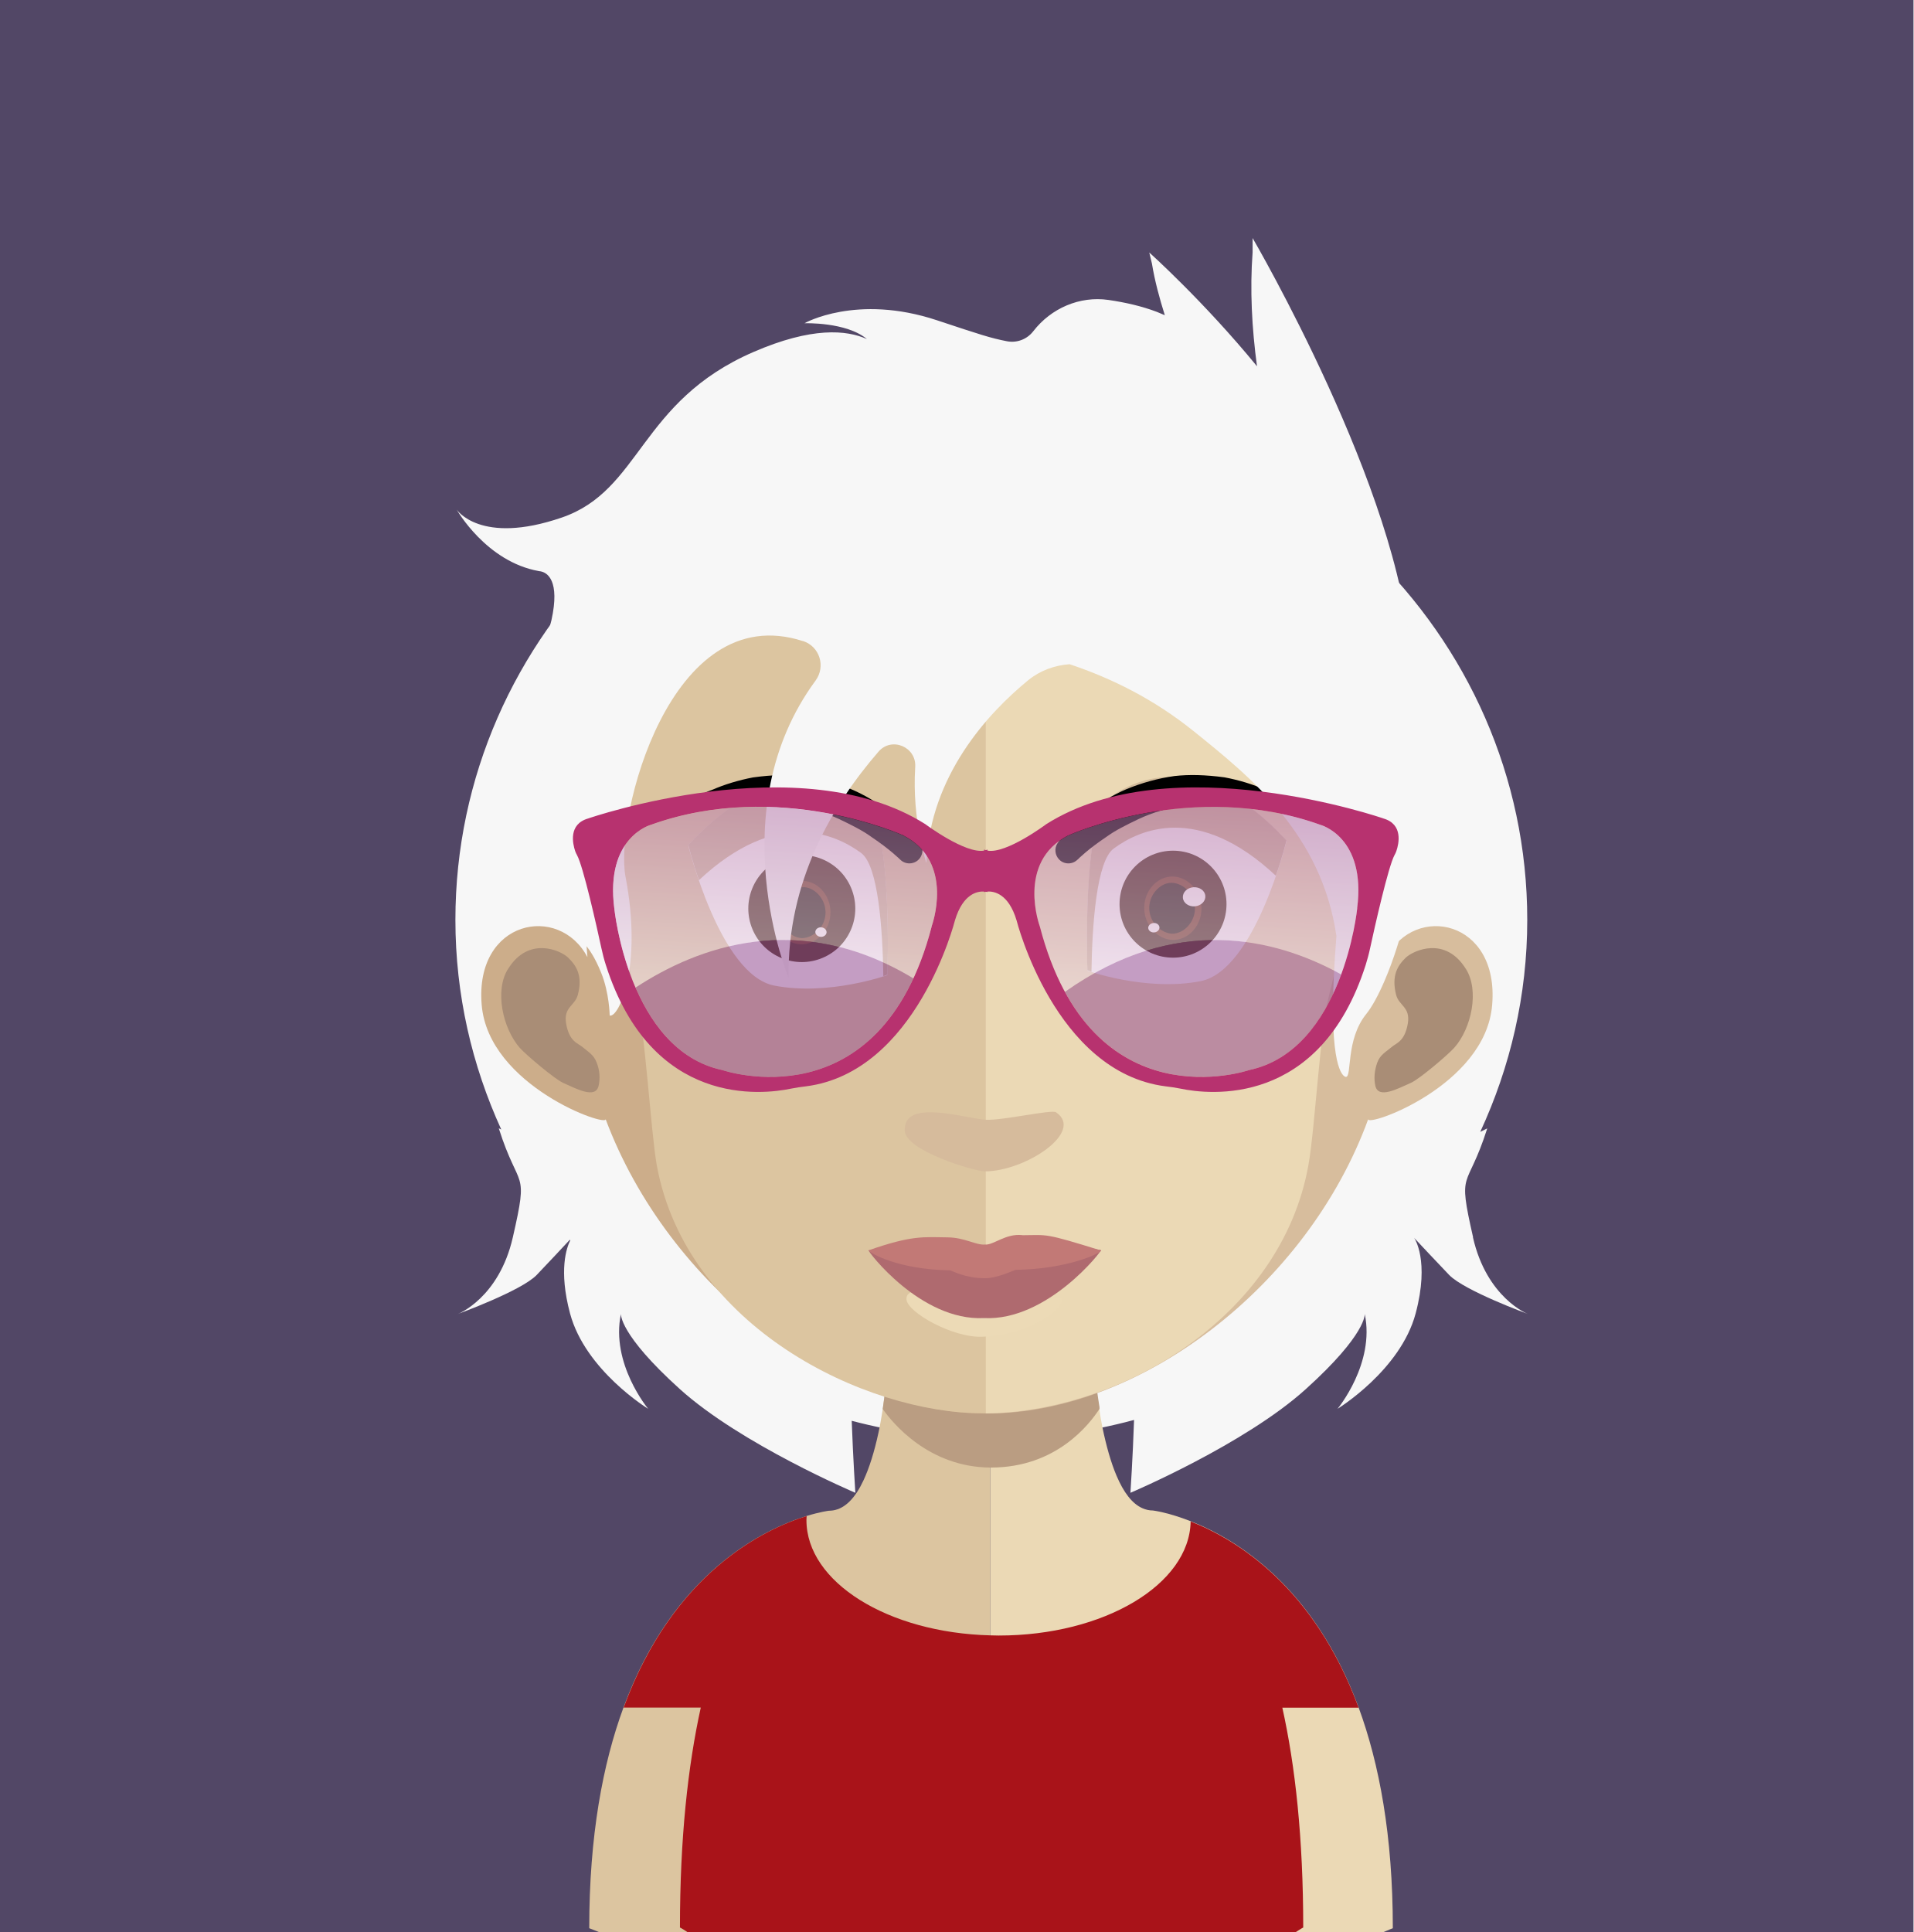
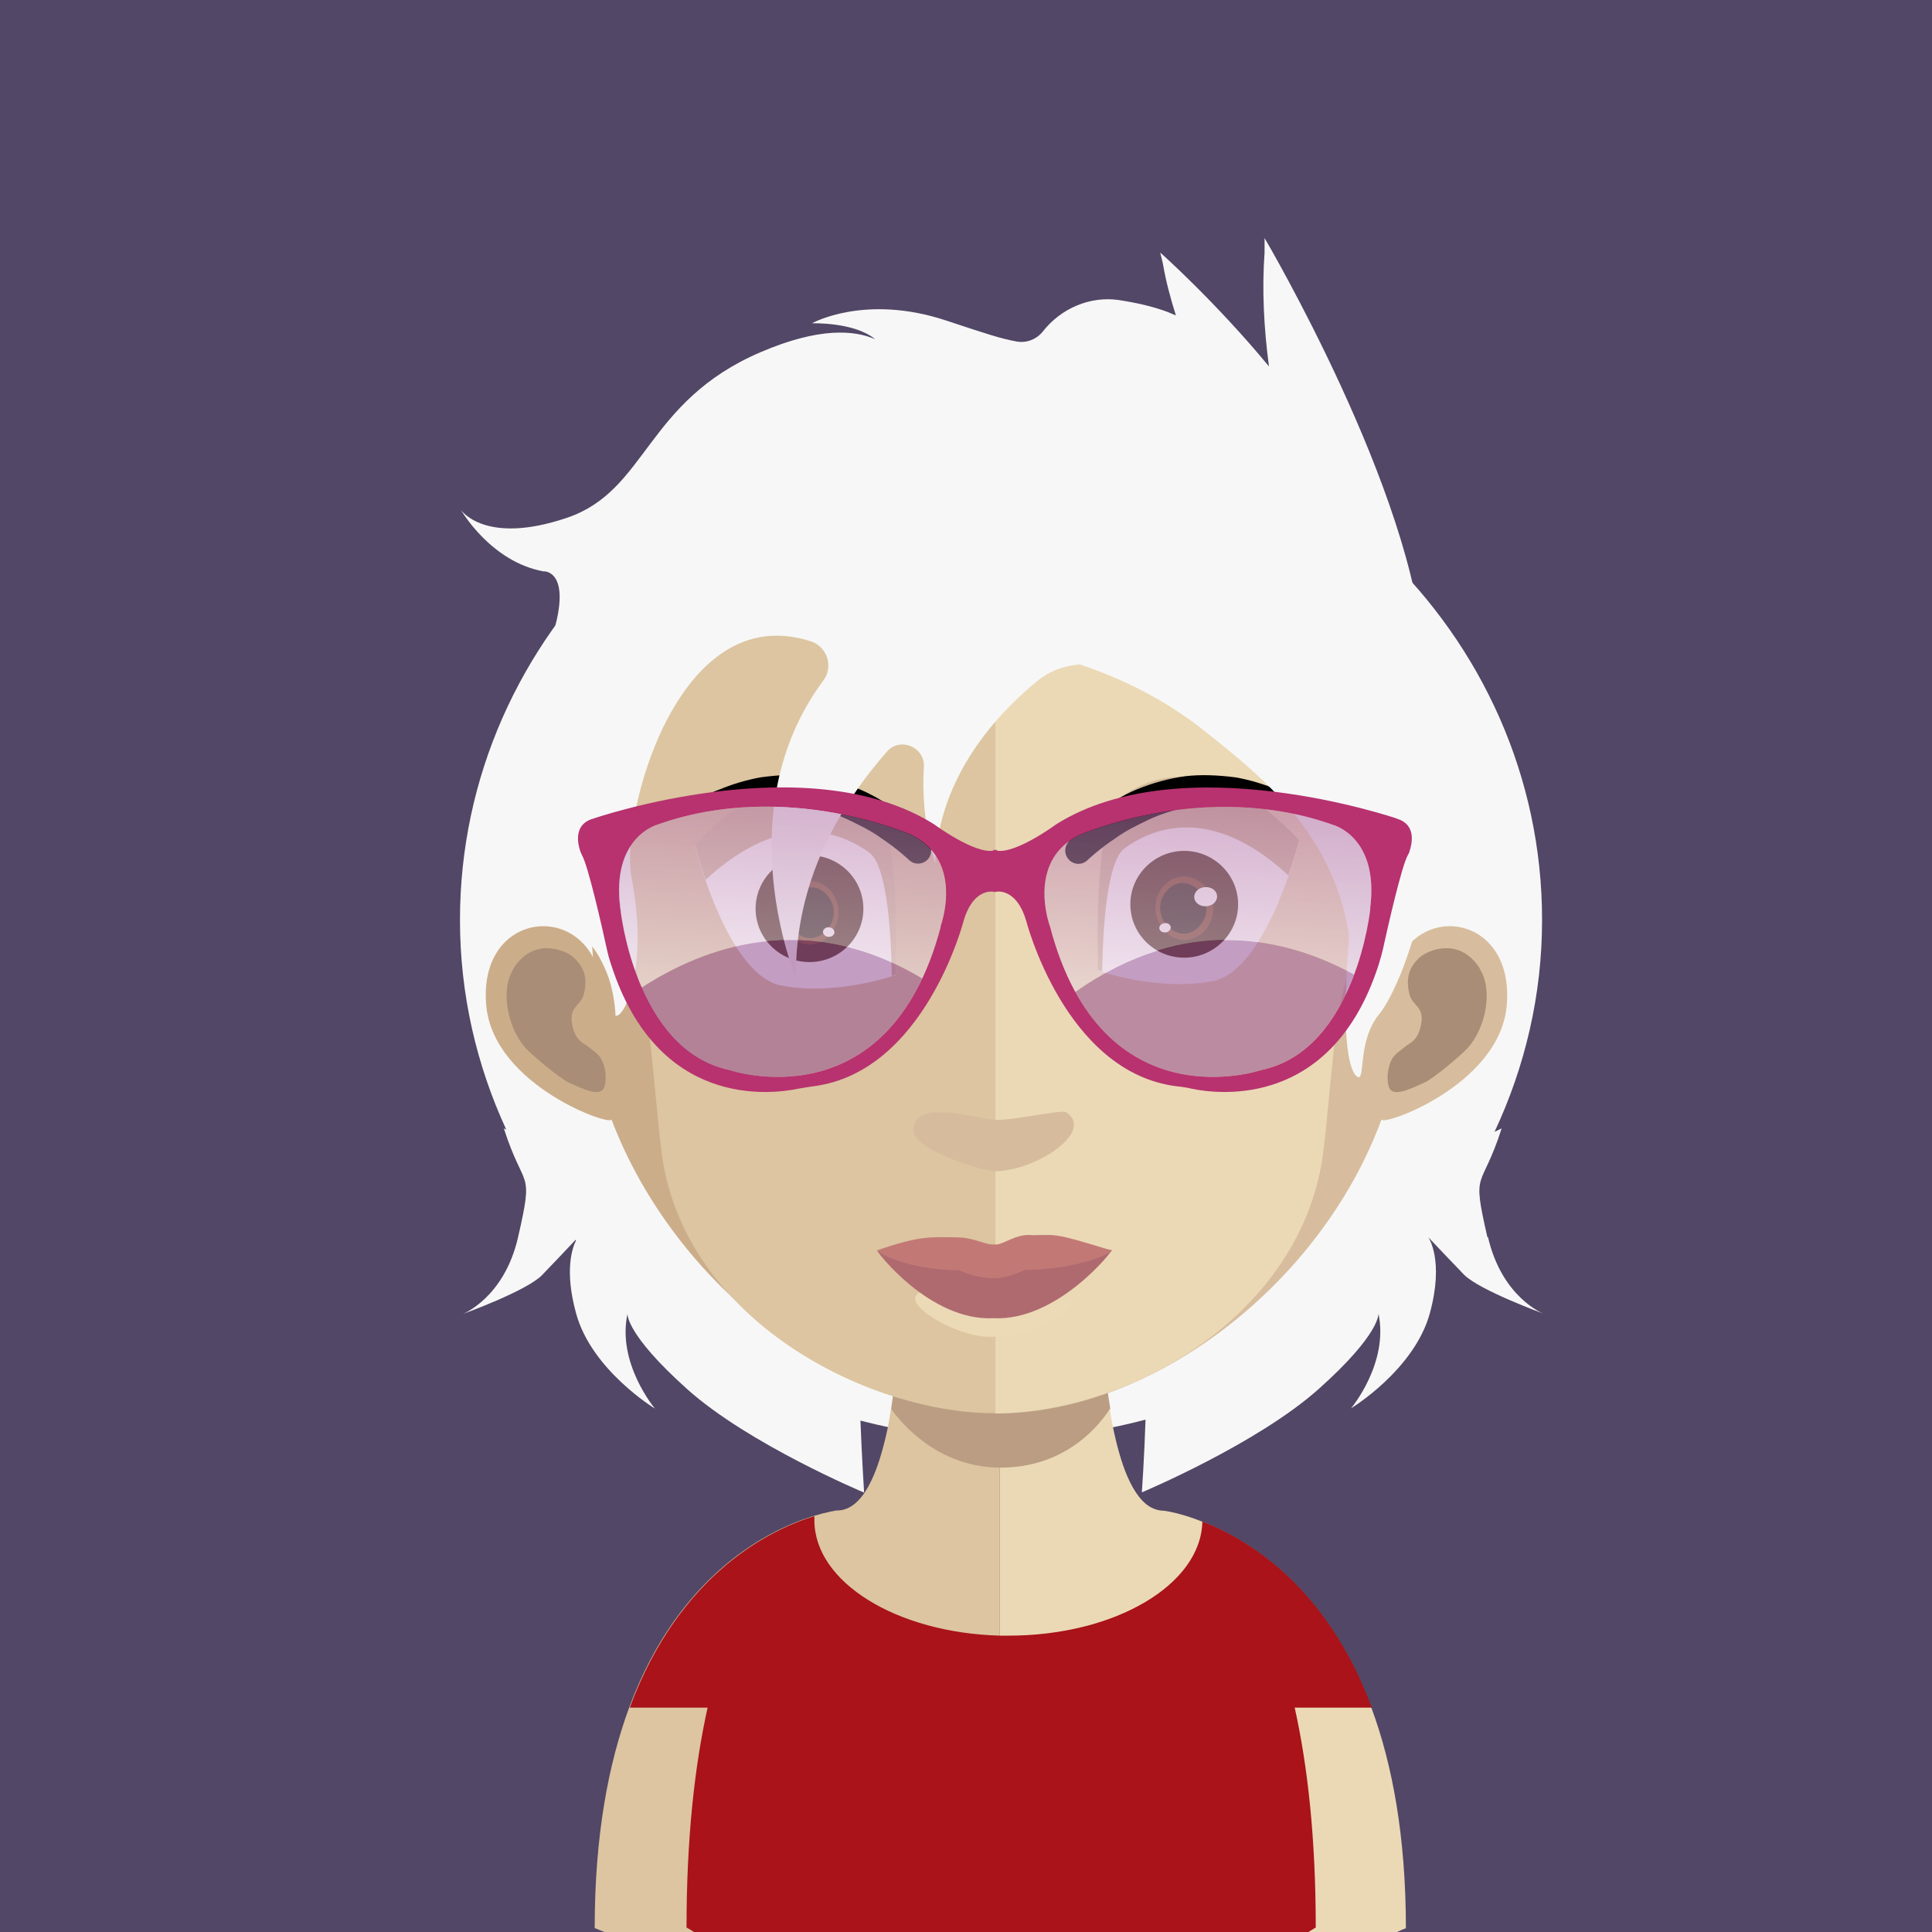
- <svg xmlns="http://www.w3.org/2000/svg" xmlns:xlink="http://www.w3.org/1999/xlink" id="Layer_2" data-name="Layer 2" viewBox="0 0 221.47 223.59">
+ <svg xmlns="http://www.w3.org/2000/svg" id="Layer_2" version="1.1" viewBox="0 0 78.88 78.88">
  <defs>
    <style>
-       .cls-1 {
+       .st0 {
+         fill: #b5957e;
+       }
+ 
+       .st1 {
+         fill: #b8987d;
+       }
+ 
+       .st2 {
+         fill: #714223;
+       }
+ 
+       .st3 {
+         fill: #ccad8a;
+       }
+ 
+       .st4 {
+         fill: #ecdab6;
+       }
+ 
+       .st5 {
+         fill: #d7bd9d;
+       }
+ 
+       .st6 {
+         fill: #fff;
+       }
+ 
+       .st7 {
+         fill: #272213;
+       }
+ 
+       .st8 {
+         fill: #b7967d;
+       }
+ 
+       .st9 {
+         fill: #c27976;
+       }
+ 
+       .st10 {
        fill: none;
      }

-       .cls-2 {
+       .st11 {
+         fill: #a91319;
+       }
+ 
+       .st12 {
+         fill: #af6a6f;
+       }
+ 
+       .st13 {
+         fill: #d2bb9b;
+       }
+ 
+       .st14 {
+         fill: #ba9d82;
+       }
+ 
+       .st15 {
+         fill: #dcc5a0;
+       }
+ 
+       .st16 {
+         fill: #b7326f;
+       }
+ 
+       .st17 {
        fill: #d6bb9c;
      }

-       .cls-3 {
+       .st18 {
+         fill: url(#linear-gradient);
+       }
+ 
+       .st18, .st19, .st20 {
+         isolation: isolate;
+         opacity: .54;
+       }
+ 
+       .st21 {
+         fill: #44361f;
+       }
+ 
+       .st19 {
+         fill: url(#linear-gradient1);
+       }
+ 
+       .st22 {
+         fill: #524766;
+       }
+ 
+       .st23 {
+         fill: #a98d76;
+       }
+ 
+       .st24 {
        fill: #462e1b;
      }

-       .cls-4 {
-         fill: url(#Névtelen_színátmenet_6-2);
-       }
- 
-       .cls-4, .cls-5, .cls-6 {
-         opacity: .54;
-       }
- 
-       .cls-7 {
-         fill: #ba9d82;
-       }
- 
-       .cls-8 {
-         fill: #ccad8a;
-       }
- 
-       .cls-9 {
-         fill: #44361f;
-       }
- 
-       .cls-10 {
-         fill: #d7bd9d;
-       }
- 
-       .cls-11 {
-         fill: #b7326f;
-       }
- 
-       .cls-5 {
-         fill: url(#Névtelen_színátmenet_6);
-       }
- 
-       .cls-12 {
-         fill: #c27976;
-       }
- 
-       .cls-6 {
+       .st20 {
        fill: #924991;
      }

-       .cls-13 {
-         fill: #fff;
-       }
- 
-       .cls-14 {
-         fill: #dcc5a0;
-       }
- 
-       .cls-15 {
-         fill: #272213;
-       }
- 
-       .cls-16 {
-         fill: #ecdab6;
-       }
- 
-       .cls-17 {
-         fill: #af6a6f;
-       }
- 
-       .cls-18 {
-         fill: #b8987d;
-       }
- 
-       .cls-19 {
+       .st25 {
+         clip-path: url(#clippath);
+       }
+ 
+       .st26 {
        fill: #f7f7f7;
      }

-       .cls-20 {
+       .st27 {
        fill: #ebd9b5;
-       }
- 
-       .cls-21 {
-         fill: #524766;
-       }
- 
-       .cls-22 {
-         fill: #a98d76;
-       }
- 
-       .cls-23 {
-         fill: #a91319;
-       }
- 
-       .cls-24 {
-         fill: #714223;
-       }
- 
-       .cls-25 {
-         fill: #b7967d;
-       }
- 
-       .cls-26 {
-         clip-path: url(#clippath);
-       }
- 
-       .cls-27 {
-         fill: #d2bb9b;
-       }
- 
-       .cls-28 {
-         fill: #b5957e;
      }
    </style>
    <clipPath id="clippath">
-       <rect class="cls-1" x="102.16" y="155.04" width="25.1" height="14.8" />
+       <rect class="st10" x="36.39" y="54.7" width="8.94" height="5.22" />
    </clipPath>
-     <linearGradient id="Névtelen_színátmenet_6" data-name="Névtelen színátmenet 6" x1="137.18" y1="126.22" x2="139.14" y2="91.69" gradientUnits="userSpaceOnUse">
+     <linearGradient id="linear-gradient" x1="48.86" y1="36.76" x2="49.55" y2="48.94" gradientTransform="translate(0 81.29) scale(1 -1)" gradientUnits="userSpaceOnUse">
      <stop offset="0" stop-color="#fff" />
      <stop offset="1" stop-color="#ae68a1" />
    </linearGradient>
-     <linearGradient id="Névtelen_színátmenet_6-2" data-name="Névtelen színátmenet 6" x1="88.56" y1="123.45" x2="90.52" y2="88.93" xlink:href="#Névtelen_színátmenet_6" />
+     <linearGradient id="linear-gradient1" x1="31.55" y1="37.73" x2="32.24" y2="49.92" gradientTransform="translate(0 81.29) scale(1 -1)" gradientUnits="userSpaceOnUse">
+       <stop offset="0" stop-color="#fff" />
+       <stop offset="1" stop-color="#ae68a1" />
+     </linearGradient>
  </defs>
-   <g id="Layer_1-2" data-name="Layer 1">
+   <g id="Layer_1-2">
    <g>
-       <rect class="cls-21" width="221.47" height="223.59" />
-       <path class="cls-19" d="M170.5,143.19c-1.85-8.14-.72-5.19,1.64-12.6,0,0-.31.15-.81.4,3.47-7.5,5.44-15.78,5.44-24.53,0-33.19-27.77-60.09-62.03-60.09s-62.03,26.9-62.03,60.09c0,8.65,1.92,16.84,5.31,24.26-.17-.08-.29-.14-.29-.14,2.36,7.41,3.49,4.46,1.63,12.6-1.6,7.04-6.35,8.88-6.35,8.88,0,0,7.33-2.67,9.1-4.5.87-.9,3.16-3.35,3.84-4.08.02.02.04.04.05.07-.4.8-1.37,3.41-.02,8.46,1.77,6.59,9.04,11.03,9.04,11.03,0,0-4.37-5.24-3.15-10.98,0,0-.26,2.31,6.82,8.7,7.08,6.39,20.31,12,20.31,12,0,0-.26-3.98-.42-8.33,5.16,1.35,10.55,2.13,16.14,2.13s11.27-.81,16.54-2.23c-.15,4.41-.42,8.43-.42,8.43,0,0,13.24-5.61,20.3-12,7.08-6.39,6.82-8.7,6.82-8.7,1.21,5.74-3.15,10.98-3.15,10.98,0,0,7.28-4.44,9.04-11.03,1.65-6.16-.16-8.74-.17-8.75,0,0,3.03,3.24,4.06,4.3,1.77,1.82,9.09,4.5,9.09,4.5,0,0-4.75-1.84-6.35-8.88" />
-       <path class="cls-14" d="M114.62,139.83v83.76h-45.31c-.74-.29-1.11-.44-1.11-.44,0-10.69,1.57-19.03,3.96-25.53,5.77-15.69,16.32-20.67,21.18-22.17,1.59-.49,2.58-.61,2.58-.61.17,0,.33-.02.5-.04,1.43-.23,2.58-1.47,3.51-3.45.69-1.47,1.27-3.34,1.74-5.51.19-.85.33-1.7.48-2.62.22-1.55.44-3.17.63-4.87.07-1.03.18-2.03.29-3.1.4-5.12.52-10.73.52-16.05,0,0,6.08.63,11.02.63Z" />
-       <path class="cls-20" d="M161.22,223.15s-.41.15-1.07.44h-45.53v-83.76h.11c4.9,0,11.06-.63,11.06-.63,0,5.27.11,10.81.51,15.93.11,1,.22,2.03.29,3.02.19,1.77.41,3.43.67,4.98v.03c.07.7.22,1.33.33,1.99.45,2.18.99,4.1,1.64,5.63.81,1.91,1.8,3.25,3.01,3.77.38.17.79.26,1.21.26,0,0,1.74.21,4.36,1.24,5.33,2.09,14.29,7.57,19.44,21.55,2.39,6.5,3.96,14.84,3.96,25.53Z" />
-       <g class="cls-26">
-         <path class="cls-7" d="M127.27,162.99v.04c-1.14,1.76-4.98,6.81-12.57,6.81h-.07c-7.19-.04-11.39-5.24-12.46-6.78.22-1.54.44-3.15.63-4.84.07-.99.18-2.02.3-3.08,3.5.88,7.34,1.43,11.39,1.5h.15c4.2-.07,8.07-.66,11.69-1.61.11.99.22,2.02.29,3,.18,1.76.41,3.41.66,4.95" />
+       <rect class="st22" width="78.88" height="78.88" />
+       <path class="st26" d="M60.73,50.52c-.66-2.87-.26-1.83.58-4.45,0,0-.11.05-.29.14,1.24-2.65,1.94-5.57,1.94-8.65,0-11.71-9.89-21.2-22.09-21.2s-22.09,9.49-22.09,21.2c0,3.05.68,5.94,1.89,8.56-.06-.03-.1-.05-.1-.05.84,2.61,1.24,1.57.58,4.45-.57,2.48-2.26,3.13-2.26,3.13,0,0,2.61-.94,3.24-1.59.31-.32,1.13-1.18,1.37-1.44,0,0,.01.01.02.02-.14.28-.49,1.2,0,2.98.63,2.32,3.22,3.89,3.22,3.89,0,0-1.56-1.85-1.12-3.87,0,0-.09.81,2.43,3.07s7.23,4.23,7.23,4.23c0,0-.09-1.4-.15-2.94,1.84.48,3.76.75,5.75.75s4.01-.29,5.89-.79c-.05,1.56-.15,2.97-.15,2.97,0,0,4.72-1.98,7.23-4.23,2.52-2.25,2.43-3.07,2.43-3.07.43,2.03-1.12,3.87-1.12,3.87,0,0,2.59-1.57,3.22-3.89.59-2.17-.06-3.08-.06-3.09,0,0,1.08,1.14,1.45,1.52.63.64,3.24,1.59,3.24,1.59,0,0-1.69-.65-2.26-3.13" />
+       <path class="st15" d="M40.82,49.33v29.55h-16.14c-.26-.1-.4-.16-.4-.16,0-3.77.56-6.71,1.41-9.01,2.06-5.54,5.81-7.29,7.54-7.82.57-.17.92-.22.92-.22.06,0,.12,0,.18-.01.51-.08.92-.52,1.25-1.22.25-.52.45-1.18.62-1.94.07-.3.12-.6.17-.92.08-.55.16-1.12.22-1.72.02-.36.06-.72.1-1.09.14-1.81.19-3.79.19-5.66,0,0,2.17.22,3.92.22h0Z" />
+       <path class="st27" d="M57.42,78.72s-.15.05-.38.16h-16.22v-29.55h.04c1.75,0,3.94-.22,3.94-.22,0,1.86.04,3.81.18,5.62.04.35.08.72.1,1.07.07.62.15,1.21.24,1.76h0c.02.26.08.48.12.71.16.77.35,1.45.58,1.99.29.67.64,1.15,1.07,1.33.14.06.28.09.43.09,0,0,.62.07,1.55.44,1.9.74,5.09,2.67,6.92,7.6.85,2.29,1.41,5.24,1.41,9.01h0Z" />
+       <g class="st25">
+         <path class="st14" d="M45.33,57.5h0c-.41.64-1.77,2.42-4.48,2.42h-.02c-2.56-.01-4.06-1.85-4.44-2.39.08-.54.16-1.11.22-1.71.02-.35.06-.71.11-1.09,1.25.31,2.61.5,4.06.53h.05c1.5-.02,2.87-.23,4.16-.57.04.35.08.71.1,1.06.06.62.15,1.2.24,1.75" />
      </g>
-       <path class="cls-8" d="M114.11,44.38c-48,0-48.26,40.12-46.12,66.39-3.28-6.23-13.05-4.32-12.24,5.5.77,9.45,14.73,14.27,14.34,13.23,7.27,19.43,26.51,34.08,44.02,34.08h.37V44.38h-.37" />
-       <path class="cls-22" d="M58.81,112.13c2.36-3.81,6.05-2.16,6.93-1.32.96.92,1.73,2.09,1.14,4.32-.33,1.28-1.66,1.39-1.36,3.3.37,2.16,1.36,2.27,1.95,2.78.55.48,1.25.84,1.59,1.76.37.92.41,1.87.22,2.71-.37,1.54-2.62.29-4.13-.37-1-.48-4.17-3.15-4.98-4.03-1.99-2.27-2.95-6.67-1.36-9.16" />
-       <path class="cls-10" d="M114.36,44.38c48,0,48.26,40.12,46.15,66.39,3.28-6.23,13.01-4.32,12.2,5.5-.74,9.45-14.72,14.27-14.34,13.23-7.08,19.43-26.51,34.08-44.02,34.08h-.26l-.11-119.19h.37" />
-       <path class="cls-22" d="M169.66,112.13c-2.36-3.81-6.01-2.16-6.93-1.32-.96.92-1.7,2.09-1.14,4.32.33,1.28,1.66,1.39,1.36,3.3-.37,2.16-1.36,2.27-1.92,2.78-.55.48-1.29.84-1.62,1.76-.33.92-.41,1.87-.22,2.71.37,1.54,2.62.29,4.13-.37,1.03-.48,4.17-3.15,4.98-4.03,2.03-2.27,2.95-6.67,1.36-9.16" />
-       <path class="cls-14" d="M113.73,55.7c-15.78,0-27.35,4.58-34.32,13.59-9.77,12.64-9.4,31.91-5.82,45.76,1.11,4.25,1.7,15.65,2.43,19.82,3.43,18.72,24.11,28.69,37.71,28.69h.37V55.7h-.22" />
-       <path class="cls-20" d="M148.01,69.34c-6.93-8.98-18.36-13.56-33.92-13.63v107.87c15.56-.18,34.17-11.1,37.34-28.69.77-4.18,1.33-15.57,2.43-19.82,3.61-13.81,3.98-33.05-5.86-45.73" />
-       <path class="cls-1" d="M112.17,144.57c-.22-.04-.42-.08-.59-.11.2.04.4.08.59.11Z" />
-       <path class="cls-1" d="M111.35,144.4c-.14-.03-.27-.06-.36-.08.12.03.24.05.36.08Z" />
-       <path class="cls-25" d="M111.58,144.45c-.08-.02-.15-.03-.23-.05.07.02.14.03.23.05Z" />
-       <path class="cls-25" d="M110.99,144.32c-.07-.02-.13-.04-.2-.06h0s.08.02.21.06Z" />
-       <path class="cls-1" d="M71.07,89.33c-.43,1.43-.73,2.99-.93,4.66,0,0,.63-2.63,2.03-6.52-.6.83-1,1.5-1.1,1.86Z" />
-       <path class="cls-9" d="M100.7,55.97l-.2.2.03.07c.07-.1.1-.2.17-.27Z" />
-       <path class="cls-1" d="M112.32,142.38c-.22-.04-.43-.08-.61-.12.21.04.41.09.61.12Z" />
-       <path class="cls-1" d="M111.48,142.21c-.14-.03-.28-.06-.37-.08.12.03.24.06.37.08Z" />
-       <path class="cls-28" d="M111.71,142.26c-.08-.02-.15-.03-.23-.05.08.02.14.03.23.05Z" />
-       <path class="cls-28" d="M111.11,142.13c-.07-.02-.14-.04-.21-.06h0s.08.02.21.06Z" />
-       <path class="cls-2" d="M104.72,130.87c-.19-3.83,7.03-1.4,9.41-1.28,1.88.1,7.6-1.21,8.09-.87,3.37,2.27-3.57,6.84-8.21,6.84-1.24,0-9.18-2.38-9.29-4.69Z" />
-       <path class="cls-13" d="M79.66,97.81s3.66,15.02,9.95,16.25c6.29,1.23,13.09-1.21,13.09-1.21,0,0,.65-17.65-2.57-19.96-3.22-2.32-10.63-5.66-20.47,4.92Z" />
-       <path class="cls-27" d="M102.71,112.8s-.14.04-.47.18c-.08-5.41-.58-12.85-2.59-14.28-2.99-2.19-9.74-5.27-18.75,3.16-.82-2.33-1.23-4.09-1.23-4.09,9.86-10.61,17.28-7.27,20.47-4.95,3.22,2.32,2.57,19.99,2.57,19.99Z" />
-       <circle class="cls-3" cx="92.8" cy="105.15" r="6.19" transform="translate(-33.61 44.42) rotate(-22.91)" />
-       <path class="cls-24" d="M92.51,109.27c-1.79-.15-3.16-1.95-3-3.93.16-1.98,1.81-3.53,3.6-3.38,1.79.15,3.16,1.95,3,3.93-.16,1.98-1.81,3.54-3.6,3.39Z" />
-       <path class="cls-15" d="M92.67,108.55c-1.24-.11-2.53-1.47-2.4-3.15.14-1.69,1.63-2.82,2.88-2.72,1.24.11,2.53,1.48,2.39,3.16-.14,1.68-1.63,2.82-2.87,2.72Z" />
-       <path class="cls-13" d="M91.66,104.41c-.05.61-.68,1.05-1.39.99-.72-.06-1.26-.6-1.21-1.21.05-.61.67-1.05,1.39-1,.72.06,1.26.6,1.21,1.21Z" />
-       <path class="cls-13" d="M95.67,107.92c-.03.3-.34.53-.69.5-.36-.03-.63-.3-.61-.6.03-.3.34-.53.69-.5.36.03.63.3.61.6Z" />
-       <path class="cls-1" d="M112.42,144.15c-.22-.04-.43-.08-.61-.12.21.04.41.08.61.12Z" />
-       <path class="cls-1" d="M111.58,143.99c-.14-.03-.28-.06-.37-.08.12.03.24.06.37.08Z" />
-       <path class="cls-28" d="M111.81,144.04c-.08-.02-.15-.03-.23-.05.08.02.14.03.23.05Z" />
-       <path class="cls-28" d="M111.21,143.9c-.07-.02-.14-.04-.21-.06h0s.08.02.21.06Z" />
-       <path class="cls-1" d="M112.18,143.74c-.24-.04-.46-.08-.65-.12.22.05.44.09.65.12Z" />
-       <path class="cls-1" d="M111.28,143.56c-.15-.03-.3-.07-.4-.09.13.03.26.06.4.09Z" />
-       <path class="cls-25" d="M111.53,143.61c-.08-.02-.17-.03-.25-.05.08.02.15.03.25.05Z" />
-       <path class="cls-25" d="M110.88,143.47c-.08-.02-.15-.04-.22-.06h0s.09.03.23.06Z" />
-       <path class="cls-1" d="M111.99,143.11c-.24-.04-.46-.08-.65-.12.22.05.44.09.65.12Z" />
-       <path class="cls-1" d="M111.09,142.93c-.15-.03-.3-.07-.4-.09.13.03.26.06.4.09Z" />
-       <path class="cls-25" d="M111.34,142.98c-.08-.02-.17-.03-.25-.05.08.02.15.03.25.05Z" />
-       <path class="cls-25" d="M110.7,142.84c-.08-.02-.15-.04-.22-.06h0s.09.03.23.06Z" />
-       <path class="cls-1" d="M112.55,143.02c-.23-.04-.44-.08-.63-.12.21.05.42.09.63.12Z" />
-       <path class="cls-1" d="M111.68,142.85c-.14-.03-.29-.06-.38-.09.13.03.25.06.38.09Z" />
-       <path class="cls-25" d="M111.92,142.9c-.08-.02-.16-.03-.24-.05.08.02.15.03.24.05Z" />
-       <path class="cls-25" d="M111.29,142.76c-.07-.02-.14-.04-.21-.06h0s.08.03.22.06Z" />
-       <path class="cls-13" d="M148.91,97.3s-3.66,15.02-9.95,16.25c-6.29,1.23-13.09-1.21-13.09-1.21,0,0-.65-17.65,2.57-19.96,3.22-2.32,10.63-5.66,20.47,4.92Z" />
-       <path class="cls-27" d="M125.86,112.29s.14.04.47.18c.08-5.41.58-12.85,2.59-14.28,2.99-2.19,9.74-5.27,18.75,3.16.82-2.33,1.23-4.09,1.23-4.09-9.86-10.61-17.28-7.27-20.47-4.95-3.22,2.32-2.57,19.99-2.57,19.99Z" />
-       <path class="cls-3" d="M129.58,104.64c0,3.42,2.77,6.19,6.19,6.19s6.19-2.77,6.19-6.19-2.77-6.19-6.19-6.19-6.19,2.77-6.19,6.19Z" />
-       <path class="cls-24" d="M136.05,108.76c1.79-.15,3.16-1.95,3-3.93-.16-1.98-1.81-3.53-3.6-3.38-1.79.15-3.16,1.95-3,3.93.16,1.98,1.81,3.54,3.6,3.39Z" />
-       <path class="cls-15" d="M135.9,108.04c1.24-.11,2.53-1.47,2.4-3.15-.14-1.69-1.63-2.82-2.88-2.72-1.24.11-2.53,1.48-2.39,3.16.14,1.68,1.63,2.82,2.87,2.72Z" />
-       <path class="cls-13" d="M136.91,103.9c.05.61.68,1.05,1.39.99.72-.06,1.26-.6,1.21-1.21-.05-.61-.67-1.05-1.39-1-.72.06-1.26.6-1.21,1.21Z" />
-       <path class="cls-13" d="M132.9,107.41c.03.3.34.53.69.5.36-.03.63-.3.61-.6-.03-.3-.34-.53-.69-.49-.36.03-.63.3-.61.6Z" />
+       <path class="st3" d="M40.64,15.66c-17.1,0-17.19,14.15-16.43,23.42-1.17-2.2-4.65-1.52-4.36,1.94.27,3.33,5.25,5.03,5.11,4.67,2.59,6.85,9.44,12.02,15.68,12.02h.13V15.66h-.13" />
+       <path class="st23" d="M20.95,39.56c.84-1.34,2.15-.76,2.47-.47.34.32.62.74.41,1.52-.12.45-.59.49-.48,1.16.13.76.48.8.69.98.2.17.45.3.57.62.13.32.15.66.08.96-.13.54-.93.1-1.47-.13-.36-.17-1.49-1.11-1.77-1.42-.71-.8-1.05-2.35-.48-3.23" />
+       <path class="st5" d="M40.73,15.66c17.1,0,17.19,14.15,16.44,23.42,1.17-2.2,4.63-1.52,4.35,1.94-.26,3.33-5.24,5.03-5.11,4.67-2.52,6.85-9.44,12.02-15.68,12.02h-.09l-.04-42.05h.13" />
+       <path class="st23" d="M60.43,39.56c-.84-1.34-2.14-.76-2.47-.47-.34.32-.61.74-.41,1.52.12.45.59.49.48,1.16-.13.76-.48.8-.68.98-.2.17-.46.3-.58.62-.12.32-.15.66-.08.96.13.54.93.1,1.47-.13.37-.17,1.49-1.11,1.77-1.42.72-.8,1.05-2.35.48-3.23" />
+       <path class="st15" d="M40.51,19.65c-5.62,0-9.74,1.62-12.22,4.79-3.48,4.46-3.35,11.26-2.07,16.14.4,1.5.61,5.52.87,6.99,1.22,6.6,8.59,10.12,13.43,10.12h.13V19.65h-.08" />
+       <path class="st27" d="M52.72,24.46c-2.47-3.17-6.54-4.78-12.08-4.81v38.06c5.54-.06,12.17-3.92,13.3-10.12.27-1.47.47-5.49.87-6.99,1.29-4.87,1.42-11.66-2.09-16.13" />
+       <path class="st10" d="M39.95,51c-.08-.01-.15-.03-.21-.04.07.01.14.03.21.04Z" />
+       <path class="st10" d="M39.66,50.94s-.1-.02-.13-.03c.04.01.09.02.13.03Z" />
+       <path class="st8" d="M39.74,50.96s-.05-.01-.08-.02c.02,0,.05.01.08.02Z" />
+       <path class="st8" d="M39.53,50.91s-.05-.01-.07-.02h0s.03,0,.07.02h0Z" />
+       <path class="st10" d="M25.31,31.51c-.15.5-.26,1.05-.33,1.64,0,0,.22-.93.72-2.3-.21.29-.36.53-.39.66Z" />
+       <path class="st21" d="M35.87,19.75l-.07.07v.02s.05-.07.07-.1Z" />
+       <path class="st10" d="M40,50.23c-.08-.01-.15-.03-.22-.04.07.01.15.03.22.04Z" />
+       <path class="st10" d="M39.71,50.17s-.1-.02-.13-.03c.04.01.09.02.13.03Z" />
+       <path class="st0" d="M39.79,50.19s-.05-.01-.08-.02c.03,0,.05.01.08.02Z" />
+       <path class="st0" d="M39.57,50.14s-.05-.01-.07-.02h0s.03,0,.07.02Z" />
+       <path class="st17" d="M37.3,46.17c-.07-1.35,2.5-.49,3.35-.45.67.04,2.71-.43,2.88-.31,1.2.8-1.27,2.41-2.92,2.41-.44,0-3.27-.84-3.31-1.65Z" />
+       <path class="st6" d="M28.37,34.51s1.3,5.3,3.54,5.73c2.24.43,4.66-.43,4.66-.43,0,0,.23-6.23-.92-7.04-1.15-.82-3.79-2-7.29,1.74Z" />
+       <path class="st13" d="M36.58,39.79s-.05.01-.17.06c-.03-1.91-.21-4.53-.92-5.04-1.06-.77-3.47-1.86-6.68,1.11-.29-.82-.44-1.44-.44-1.44,3.51-3.74,6.15-2.56,7.29-1.75,1.15.82.92,7.05.92,7.05h0Z" />
+       <ellipse class="st24" cx="33.05" cy="37.1" rx="2.2" ry="2.18" />
+       <path class="st2" d="M32.95,38.55c-.64-.05-1.13-.69-1.07-1.39s.64-1.25,1.28-1.19,1.13.69,1.07,1.39-.64,1.25-1.28,1.2h0Z" />
+       <path class="st7" d="M33.01,38.3c-.44-.04-.9-.52-.85-1.11.05-.6.58-.99,1.03-.96.44.04.9.52.85,1.11s-.58.99-1.02.96h0Z" />
+       <path class="st6" d="M32.65,36.83c-.02.22-.24.37-.5.35-.26-.02-.45-.21-.43-.43s.24-.37.5-.35c.26.02.45.21.43.43h0Z" />
+       <path class="st6" d="M34.07,38.07c-.01.11-.12.19-.25.18-.13-.01-.22-.11-.22-.21.01-.11.12-.19.25-.18.13.01.22.11.22.21Z" />
+       <path class="st10" d="M40.04,50.85c-.08-.01-.15-.03-.22-.04.07.01.15.03.22.04Z" />
+       <path class="st10" d="M39.74,50.8s-.1-.02-.13-.03c.04.01.09.02.13.03Z" />
+       <path class="st0" d="M39.82,50.82s-.05-.01-.08-.02c.03,0,.05.01.08.02Z" />
+       <path class="st0" d="M39.61,50.77s-.05-.01-.07-.02h0s.03,0,.07.02Z" />
+       <path class="st10" d="M39.95,50.71c-.09-.01-.16-.03-.23-.04.08.02.16.03.23.04Z" />
+       <path class="st10" d="M39.63,50.65c-.05-.01-.11-.02-.14-.03.05.01.09.02.14.03Z" />
+       <path class="st8" d="M39.72,50.66s-.06-.01-.09-.02c.03,0,.05.01.09.02Z" />
+       <path class="st8" d="M39.49,50.61s-.05-.01-.08-.02h0s.03.01.08.02h0Z" />
+       <path class="st10" d="M39.89,50.49c-.09-.01-.16-.03-.23-.04.08.02.16.03.23.04Z" />
+       <path class="st10" d="M39.57,50.42c-.05-.01-.11-.02-.14-.03.05.01.09.02.14.03Z" />
+       <path class="st8" d="M39.66,50.44s-.06-.01-.09-.02c.03,0,.05.01.09.02Z" />
+       <path class="st8" d="M39.43,50.39s-.05-.01-.08-.02h0s.03.01.08.02h0Z" />
+       <path class="st10" d="M40.09,50.46c-.08-.01-.16-.03-.22-.04.07.02.15.03.22.04Z" />
+       <path class="st10" d="M39.78,50.4s-.1-.02-.14-.03c.05.01.09.02.14.03Z" />
+       <path class="st8" d="M39.86,50.41s-.06-.01-.09-.02c.03,0,.05.01.09.02Z" />
+       <path class="st8" d="M39.64,50.36s-.05-.01-.07-.02h0s.03.01.08.02h0Z" />
+       <path class="st6" d="M53.04,34.33s-1.3,5.3-3.54,5.73c-2.24.43-4.66-.43-4.66-.43,0,0-.23-6.23.92-7.04,1.15-.82,3.79-2,7.29,1.74h0Z" />
+       <path class="st13" d="M44.83,39.61s.05.01.17.06c.03-1.91.21-4.53.92-5.04,1.06-.77,3.47-1.86,6.68,1.11.29-.82.44-1.44.44-1.44-3.51-3.74-6.15-2.56-7.29-1.75-1.15.82-.92,7.05-.92,7.05h0Z" />
+       <path class="st24" d="M46.15,36.92c0,1.21.99,2.18,2.2,2.18s2.2-.98,2.2-2.18-.99-2.18-2.2-2.18-2.2.98-2.2,2.18Z" />
+       <path class="st2" d="M48.46,38.37c.64-.05,1.13-.69,1.07-1.39s-.64-1.25-1.28-1.19c-.64.05-1.13.69-1.07,1.39s.64,1.25,1.28,1.2h0Z" />
+       <path class="st7" d="M48.4,38.12c.44-.04.9-.52.85-1.11-.05-.6-.58-.99-1.03-.96-.44.04-.9.52-.85,1.11s.58.99,1.02.96h0Z" />
+       <path class="st6" d="M48.76,36.65c.02.22.24.37.5.35.26-.02.45-.21.43-.43-.02-.22-.24-.37-.5-.35-.26.02-.45.21-.43.43h0Z" />
+       <path class="st6" d="M47.33,37.89c.01.11.12.19.25.18.13-.01.22-.11.22-.21-.01-.11-.12-.19-.25-.17-.13.01-.22.11-.22.21h0Z" />
      <g>
-         <path d="M106.48,97.57c-.05-.07-1.19-1.81-3.52-3.6-1.46-1.12-2.89-1.97-4.38-2.61-1.81-.76-3.75-1.3-5.63-1.55-1.7-.19-3.59-.14-5.79.16-1.68.32-3.32.82-4.71,1.43-.99.34-1.78.82-2.41,1.21-.24.15-.46.28-.68.4l-3,1.89,3.46-.81c.16-.04.34-.09.52-.14.72-.19,1.61-.43,2.65-.58.24-.04.49-.08.75-.14.44-.09.89-.18,1.36-.2.52-.03,1.07-.07,1.63-.11l.73-.05c1.92-.02,3.54.12,4.97.45,1.57.27,3.19.78,4.67,1.46,1.4.67,2.74,1.33,3.79,2.1,2.11,1.41,3.29,2.59,3.3,2.6h0c.29.29.68.44,1.07.44.28,0,.57-.08.82-.24.7-.46.89-1.4.45-2.07l-.03-.05Z" />
-         <path d="M149.52,93c-.2-.11-.42-.24-.66-.39-.63-.39-1.41-.87-2.38-1.2-1.42-.63-3.06-1.13-4.76-1.45-2.18-.29-4.07-.34-5.78-.15-1.87.26-3.82.79-5.63,1.55-1.46.63-2.94,1.5-4.38,2.61-2.29,1.76-3.43,3.46-3.51,3.59l-.02.03c-.39.59-.3,1.39.2,1.89.28.29.66.44,1.06.44h0c.4,0,.78-.16,1.06-.44h.01c.11-.12,1.25-1.24,3.3-2.61,1.03-.76,2.37-1.42,3.77-2.09,1.49-.69,3.1-1.2,4.7-1.47,1.42-.33,3.04-.47,4.93-.45l.76.05c.55.04,1.09.08,1.62.11.46.02.91.11,1.35.2.25.05.5.1.75.14,1.05.15,1.94.39,2.65.58.19.05.36.1.53.14l3.46.81-3.03-1.9Z" />
+         <path d="M37.92,34.42s-.42-.64-1.25-1.27c-.52-.4-1.03-.69-1.56-.92-.64-.27-1.34-.46-2.01-.55-.61-.07-1.28-.05-2.06.06-.6.11-1.18.29-1.68.5-.35.12-.63.29-.86.43-.09.05-.16.1-.24.14l-1.07.67,1.23-.29c.06-.01.12-.03.19-.05.26-.07.57-.15.94-.2.09-.01.17-.03.27-.05.16-.03.32-.06.48-.07.19-.01.38-.02.58-.04l.26-.02c.68,0,1.26.04,1.77.16.56.1,1.14.28,1.66.52.5.24.98.47,1.35.74.75.5,1.17.91,1.18.92h0c.1.1.24.16.38.16.1,0,.2-.03.29-.08.25-.16.32-.49.16-.73v-.02s-.02,0-.02,0Z" />
+         <path d="M53.25,32.81c-.07-.04-.15-.08-.24-.14-.22-.14-.5-.31-.85-.42-.51-.22-1.09-.4-1.7-.51-.78-.1-1.45-.12-2.06-.05-.67.09-1.36.28-2.01.55-.52.22-1.05.53-1.56.92-.82.62-1.22,1.22-1.25,1.27h0c-.14.22-.11.5.07.68.1.1.24.16.38.16h0c.14,0,.28-.06.38-.16h0s.45-.44,1.18-.92c.37-.27.84-.5,1.34-.74.53-.24,1.1-.42,1.67-.52.51-.12,1.08-.17,1.76-.16l.27.02c.2.01.39.03.58.04.16,0,.32.04.48.07.09.02.18.04.27.05.37.05.69.14.94.2.07.02.13.04.19.05l1.23.29-1.08-.67h0Z" />
      </g>
-       <path class="cls-23" d="M148.42,197.62c1.5,6.75,2.42,15.1,2.42,25.45,0,0-.28.14-.85.52h-70.44c-.57-.39-.85-.52-.85-.52,0-10.33.92-18.68,2.41-25.45h-8.93c5.77-15.69,16.32-20.67,21.18-22.17-.01.15-.02.31-.02.47,0,7.18,9.43,13.04,21.28,13.34.32.01.65.02.97.02,12.18,0,22.08-5.89,22.22-13.2,5.33,2.09,14.29,7.57,19.44,21.55h-8.84Z" />
-       <path class="cls-1" d="M110.19,149.39c-.22-.04-.43-.08-.6-.12.2.04.4.08.6.12Z" />
-       <path class="cls-1" d="M109.36,149.23c-.14-.03-.28-.06-.37-.08.12.03.24.06.37.08Z" />
-       <path class="cls-18" d="M109.59,149.28c-.08-.02-.15-.03-.23-.05.08.02.14.03.23.05Z" />
-       <path class="cls-18" d="M108.99,149.15c-.07-.02-.14-.04-.21-.06h0s.08.02.21.06Z" />
-       <path class="cls-1" d="M110.02,148.81c-.22-.04-.43-.08-.6-.12.21.04.4.08.6.12Z" />
-       <path class="cls-1" d="M109.19,148.65c-.14-.03-.28-.06-.37-.08.12.03.24.06.37.08Z" />
-       <path class="cls-18" d="M109.42,148.7c-.08-.02-.15-.03-.23-.05.08.02.14.03.23.05Z" />
-       <path class="cls-18" d="M108.82,148.56c-.07-.02-.14-.04-.21-.06h0s.08.02.21.06Z" />
-       <path class="cls-1" d="M110.53,148.73c-.22-.04-.41-.08-.58-.11.2.04.39.08.58.11Z" />
-       <path class="cls-1" d="M109.73,148.57c-.13-.03-.27-.06-.35-.08.12.03.23.05.35.08Z" />
-       <path class="cls-18" d="M109.95,148.62c-.07-.02-.15-.03-.22-.05.07.02.14.03.22.05Z" />
-       <path class="cls-18" d="M109.37,148.49c-.07-.02-.13-.04-.2-.06h0s.08.02.21.06Z" />
-       <path class="cls-16" d="M104.92,150.4c-.18-2.39,6.65.5,8.89.57,1.79.06,7.16-.35,7.66-.54,3.76-1.4-.21,3.99-7.77,4.27-3.47.14-8.68-2.85-8.78-4.3Z" />
-       <path class="cls-17" d="M127.43,144.67c-4.33-.81-13.45.05-13.45.05-7.52,1.25-13.41-.08-13.45-.03-.18.02,6.01,8.22,13.35,7.85h0c7.34.38,13.73-7.85,13.55-7.87Z" />
-       <path class="cls-12" d="M118.33,142.94c-1.95-.22-3.34,1.19-4.34,1.09-1.02.09-2.34-.81-4.3-.83-2.76-.03-4.11-.27-9.16,1.5.18.34,3.41,2.22,9.47,2.32.09,0,1.71.92,4.02.91,1.45,0,3.43-.97,3.51-.97,6.07-.09,9.77-1.9,9.94-2.23-6.67-2.07-6.14-1.8-9.14-1.78Z" />
-       <path class="cls-19" d="M163.19,75.83s0-.04,0-.07c-1-18.74-18.21-48.21-18.21-48.21v1.67c-.32,4.26-.09,8.73.51,13.17-6.15-7.51-12.47-13.17-12.47-13.17l.31,1.29c.33,2.01.87,4,1.49,5.97-.31-.12-.61-.27-.93-.39-1.71-.65-3.61-1.09-5.61-1.38-3.31-.47-6.62.95-8.69,3.63-.72.93-1.9,1.38-3.06,1.15-1.89-.37-3.01-.74-8.1-2.43-9.3-3.08-15.32.35-15.32.35,0,0,4.85-.17,7.23,1.83-2.35-1.06-6.39-1.43-13.14,1.5-13.22,5.73-12.98,16.01-22.19,19.16-9.42,3.23-12.15-.92-12.15-.92,0,0,3.4,6.02,9.5,7.11h-.02s.05.01.14.02c.06,0,.11.02.17.03.68.16,2.19,1.03,1.18,5.62h0c-.67,2.51-1.34,5.49-1.57,8.08-.53,5.93,1.13,9.99,1.64,21.09.44,9.49,2.83,4.62,5.67,11.62.96,2.34,1,4.98,1,4.98,1.06.28,3.82-5.69,1.83-16.06-1.29-6.73,5.1-32.26,20.52-27.28h.04c1.92.64,2.63,2.94,1.44,4.57-11.15,15.14-3.12,34.44-3.12,34.44-.21-11.19,5.13-20.14,10.41-26.22,1.52-1.75,4.39-.54,4.24,1.78-.39,6.17,1.29,11.1,1.29,11.1.47-10.13,7.12-17.31,11.79-21.14,1.39-1.13,3.07-1.73,4.79-1.85,4.89,1.63,9.79,4.07,14.36,7.75,6.46,5.2,14.79,11.84,16.52,23.69,0,.02,0,.04,0,.05-.25,3.19-.37,5.75-.39,7.81-.08,8.53,1.49,8.46,1.49,8.46.72,0-.05-4.29,2.34-7.26.66-.81,1.41-2.17,2.15-3.9,1.96-4.56,3.87-11.77,3.87-18.98.37-7.08-.05-13.25-1-18.67Z" />
+       <path class="st11" d="M52.86,69.72c.53,2.38.86,5.33.86,8.98,0,0-.1.05-.3.18h-25.09c-.2-.14-.3-.18-.3-.18,0-3.64.33-6.59.86-8.98h-3.18c2.06-5.54,5.81-7.29,7.54-7.82,0,.05,0,.11,0,.17,0,2.53,3.36,4.6,7.58,4.71.11,0,.23,0,.35,0,4.34,0,7.86-2.08,7.91-4.66,1.9.74,5.09,2.67,6.92,7.6h-3.15,0Z" />
+       <path class="st10" d="M39.25,52.7c-.08-.01-.15-.03-.21-.04.07.01.14.03.21.04Z" />
+       <path class="st10" d="M38.95,52.65s-.1-.02-.13-.03c.04.01.09.02.13.03Z" />
+       <path class="st1" d="M39.03,52.66s-.05-.01-.08-.02c.03,0,.05.01.08.02Z" />
+       <path class="st1" d="M38.82,52.62s-.05-.01-.07-.02h0s.03,0,.07.02Z" />
+       <path class="st10" d="M39.19,52.5c-.08-.01-.15-.03-.21-.04.07.01.14.03.21.04Z" />
+       <path class="st10" d="M38.89,52.44s-.1-.02-.13-.03c.04.01.09.02.13.03Z" />
+       <path class="st1" d="M38.97,52.46s-.05-.01-.08-.02c.03,0,.05.01.08.02Z" />
+       <path class="st1" d="M38.76,52.41s-.05-.01-.07-.02h0s.03,0,.07.02Z" />
+       <path class="st10" d="M39.37,52.47c-.08-.01-.15-.03-.21-.04.07.01.14.03.21.04Z" />
+       <path class="st10" d="M39.08,52.41s-.1-.02-.12-.03c.04.01.08.02.12.03Z" />
+       <path class="st1" d="M39.16,52.43s-.05-.01-.08-.02c.02,0,.05.01.08.02Z" />
+       <path class="st1" d="M38.95,52.39s-.05-.01-.07-.02h0s.03,0,.07.02h0Z" />
+       <path class="st4" d="M37.37,53.06c-.06-.84,2.37.18,3.17.2.64.02,2.55-.12,2.73-.19,1.34-.49-.07,1.41-2.77,1.51-1.24.05-3.09-1.01-3.13-1.52h0Z" />
+       <path class="st12" d="M45.39,51.04c-1.54-.29-4.79.02-4.79.02-2.68.44-4.78-.03-4.79-.01-.06,0,2.14,2.9,4.75,2.77h0c2.61.13,4.89-2.77,4.83-2.78h0Z" />
+       <path class="st9" d="M42.15,50.43c-.69-.08-1.19.42-1.55.38-.36.03-.83-.29-1.53-.29-.98-.01-1.46-.1-3.26.53.06.12,1.21.78,3.37.82.03,0,.61.32,1.43.32.52,0,1.22-.34,1.25-.34,2.16-.03,3.48-.67,3.54-.79-2.38-.73-2.19-.64-3.26-.63h0Z" />
+       <path class="st26" d="M58.12,26.75v-.02c-.36-6.61-6.49-17.01-6.49-17.01v.59c-.11,1.5-.03,3.08.18,4.65-2.19-2.65-4.44-4.65-4.44-4.65l.11.46c.12.71.31,1.41.53,2.11-.11-.04-.22-.1-.33-.14-.61-.23-1.29-.38-2-.49-1.18-.17-2.36.34-3.1,1.28-.26.33-.68.49-1.09.41-.67-.13-1.07-.26-2.88-.86-3.31-1.09-5.46.12-5.46.12,0,0,1.73-.06,2.58.65-.84-.37-2.28-.5-4.68.53-4.71,2.02-4.62,5.65-7.9,6.76-3.36,1.14-4.33-.32-4.33-.32,0,0,1.21,2.12,3.38,2.51h0s.02,0,.05,0c.02,0,.04,0,.06.01.24.06.78.36.42,1.98h0c-.24.89-.48,1.94-.56,2.85-.19,2.09.4,3.52.58,7.44.16,3.35,1.01,1.63,2.02,4.1.34.83.36,1.76.36,1.76.38.1,1.36-2.01.65-5.67-.46-2.37,1.82-11.38,7.31-9.62h.01c.68.23.94,1.04.51,1.61-3.97,5.34-1.11,12.15-1.11,12.15-.07-3.95,1.83-7.11,3.71-9.25.54-.62,1.56-.19,1.51.63-.14,2.18.46,3.92.46,3.92.17-3.57,2.54-6.11,4.2-7.46.5-.4,1.09-.61,1.71-.65,1.74.58,3.49,1.44,5.11,2.73,2.3,1.83,5.27,4.18,5.88,8.36v.02c-.09,1.13-.13,2.03-.14,2.76-.03,3.01.53,2.98.53,2.98.26,0-.02-1.51.83-2.56.24-.29.5-.77.77-1.38.7-1.61,1.38-4.15,1.38-6.7.13-2.5-.02-4.67-.36-6.59h.02Z" />
      <g>
-         <path class="cls-5" d="M157.09,105.11s-.36,3.59-1.85,7.66c-7.69-4.24-19.21-7.03-31.98,2.02-1.13-2.07-2.11-4.56-2.9-7.55,0,0-2.78-7.45,3.27-10.55,0,0,14.4-6.54,29.2-1.23,0,0,5.32,1.39,4.25,9.66Z" />
-         <path class="cls-6" d="M155.24,112.77c-1.7,4.63-4.87,9.85-10.66,11.07,0,0-13.79,4.76-21.32-9.05,12.77-9.06,24.29-6.26,31.98-2.02Z" />
-         <path class="cls-11" d="M160.12,94.72s-24.54-8.51-39.02.66c0,0-4.63,3.47-6.81,3.06v-.12c-.06.03-.13.05-.19.07h0c-.07-.02-.13-.04-.19-.07v.12c-2.18.4-6.81-3.06-6.81-3.06-14.48-9.17-39.02-.66-39.02-.66-2.32.66-1.79,2.93-1.51,3.77.05.16.13.31.21.46.73,1.31,2.3,8.34,2.83,10.79.14.66.31,1.31.52,1.96,5.3,16.53,18.16,14.97,21.41,14.29.58-.12,1.17-.2,1.75-.27,12.81-1.64,17.24-19.21,17.24-19.21.93-3.1,2.62-3.38,3.37-3.33v.06s.07-.02.2-.04c.12.02.19.04.19.04v-.06c.75-.05,2.44.23,3.37,3.33,0,0,4.43,17.57,17.24,19.21.59.07,1.17.15,1.75.27,3.24.68,16.11,2.24,21.41-14.29.2-.64.38-1.3.52-1.96.53-2.46,2.11-9.48,2.83-10.79.08-.15.16-.29.21-.46.29-.84.81-3.11-1.51-3.77ZM107.83,107.24c-5.97,22.9-24.21,16.6-24.21,16.6-10.88-2.29-12.52-18.73-12.52-18.73-1.06-8.26,4.25-9.66,4.25-9.66,14.81-5.32,29.2,1.23,29.2,1.23,6.05,3.11,3.27,10.55,3.27,10.55ZM157.09,105.11s-1.64,16.44-12.52,18.73c0,0-18.24,6.3-24.21-16.6,0,0-2.78-7.45,3.27-10.55,0,0,14.4-6.54,29.2-1.23,0,0,5.32,1.39,4.25,9.66Z" />
-         <path class="cls-4" d="M107.83,107.24c-.59,2.28-1.31,4.27-2.12,6-13.3-8.04-25.02-3.63-32.15,1.06-2.01-4.64-2.46-9.18-2.46-9.18-1.06-8.26,4.25-9.66,4.25-9.66,14.81-5.32,29.2,1.23,29.2,1.23,6.05,3.11,3.27,10.55,3.27,10.55Z" />
-         <path class="cls-6" d="M105.71,113.24c-7.3,15.71-22.09,10.6-22.09,10.6-5.16-1.09-8.24-5.36-10.05-9.55,7.13-4.68,18.84-9.1,32.15-1.06Z" />
+         <path class="st18" d="M55.95,37.08s-.13,1.27-.66,2.7c-2.74-1.5-6.84-2.48-11.39.71-.4-.73-.75-1.61-1.03-2.66,0,0-.99-2.63,1.16-3.72,0,0,5.13-2.31,10.4-.43,0,0,1.89.49,1.51,3.41h0Z" />
+         <path class="st20" d="M55.29,39.78c-.61,1.63-1.73,3.47-3.8,3.91,0,0-4.91,1.68-7.59-3.19,4.55-3.2,8.65-2.21,11.39-.71Z" />
+         <path class="st16" d="M57.03,33.42s-8.74-3-13.9.23c0,0-1.65,1.22-2.43,1.08v-.04s-.05.02-.07.02h0s-.05-.01-.07-.02v.04c-.78.14-2.43-1.08-2.43-1.08-5.16-3.24-13.9-.23-13.9-.23-.83.23-.64,1.03-.54,1.33.02.06.05.11.07.16.26.46.82,2.94,1.01,3.81.05.23.11.46.19.69,1.89,5.83,6.47,5.28,7.63,5.04.21-.04.42-.07.62-.1,4.56-.58,6.14-6.78,6.14-6.78.33-1.09.93-1.19,1.2-1.17v.02s.02,0,.07-.01c.04,0,.07.01.07.01v-.02c.27-.02.87.08,1.2,1.17,0,0,1.58,6.2,6.14,6.78.21.02.42.05.62.1,1.15.24,5.74.79,7.63-5.04.07-.23.14-.46.19-.69.19-.87.75-3.34,1.01-3.81.03-.05.06-.1.07-.16.1-.3.29-1.1-.54-1.33h0ZM38.41,37.83c-2.13,8.08-8.62,5.86-8.62,5.86-3.88-.81-4.46-6.61-4.46-6.61-.38-2.91,1.51-3.41,1.51-3.41,5.27-1.88,10.4.43,10.4.43,2.15,1.1,1.16,3.72,1.16,3.72h0ZM55.95,37.08s-.58,5.8-4.46,6.61c0,0-6.5,2.22-8.62-5.86,0,0-.99-2.63,1.16-3.72,0,0,5.13-2.31,10.4-.43,0,0,1.89.49,1.51,3.41h0Z" />
+         <path class="st19" d="M38.41,37.83c-.21.8-.47,1.51-.76,2.12-4.74-2.84-8.91-1.28-11.45.37-.72-1.64-.88-3.24-.88-3.24-.38-2.91,1.51-3.41,1.51-3.41,5.27-1.88,10.4.43,10.4.43,2.15,1.1,1.16,3.72,1.16,3.72h0Z" />
+         <path class="st20" d="M37.65,39.95c-2.6,5.54-7.87,3.74-7.87,3.74-1.84-.38-2.93-1.89-3.58-3.37,2.54-1.65,6.71-3.21,11.45-.37h0Z" />
      </g>
    </g>
  </g>
</svg>
